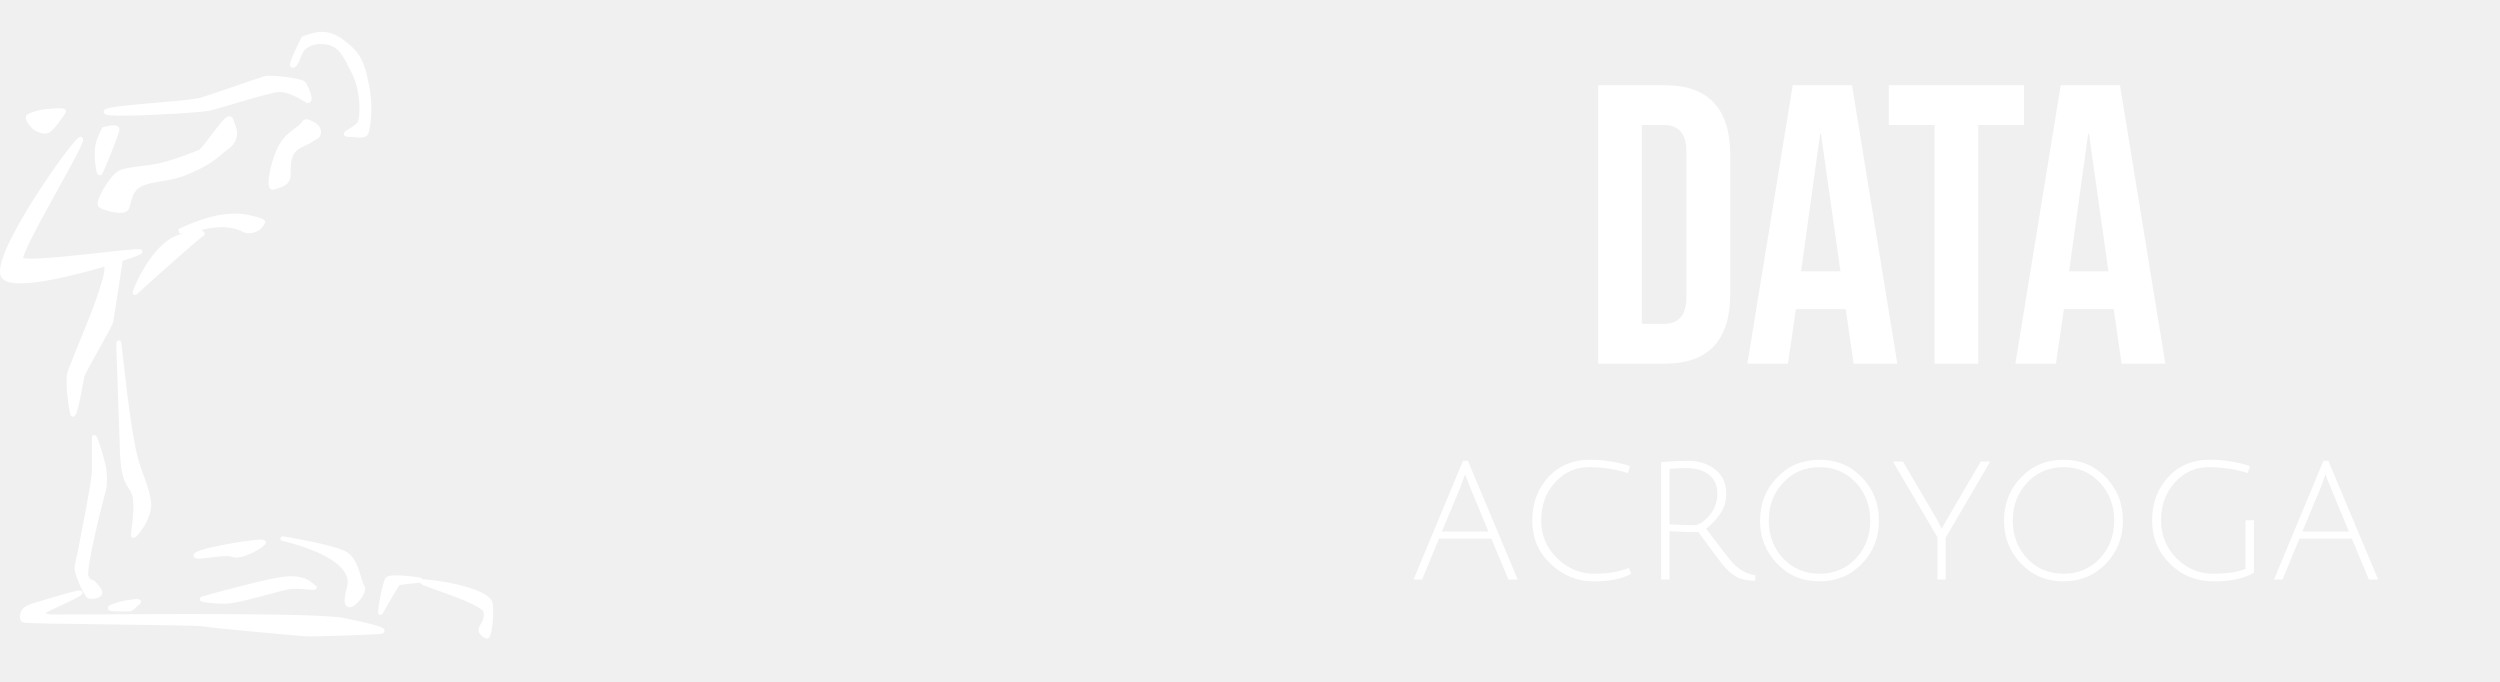
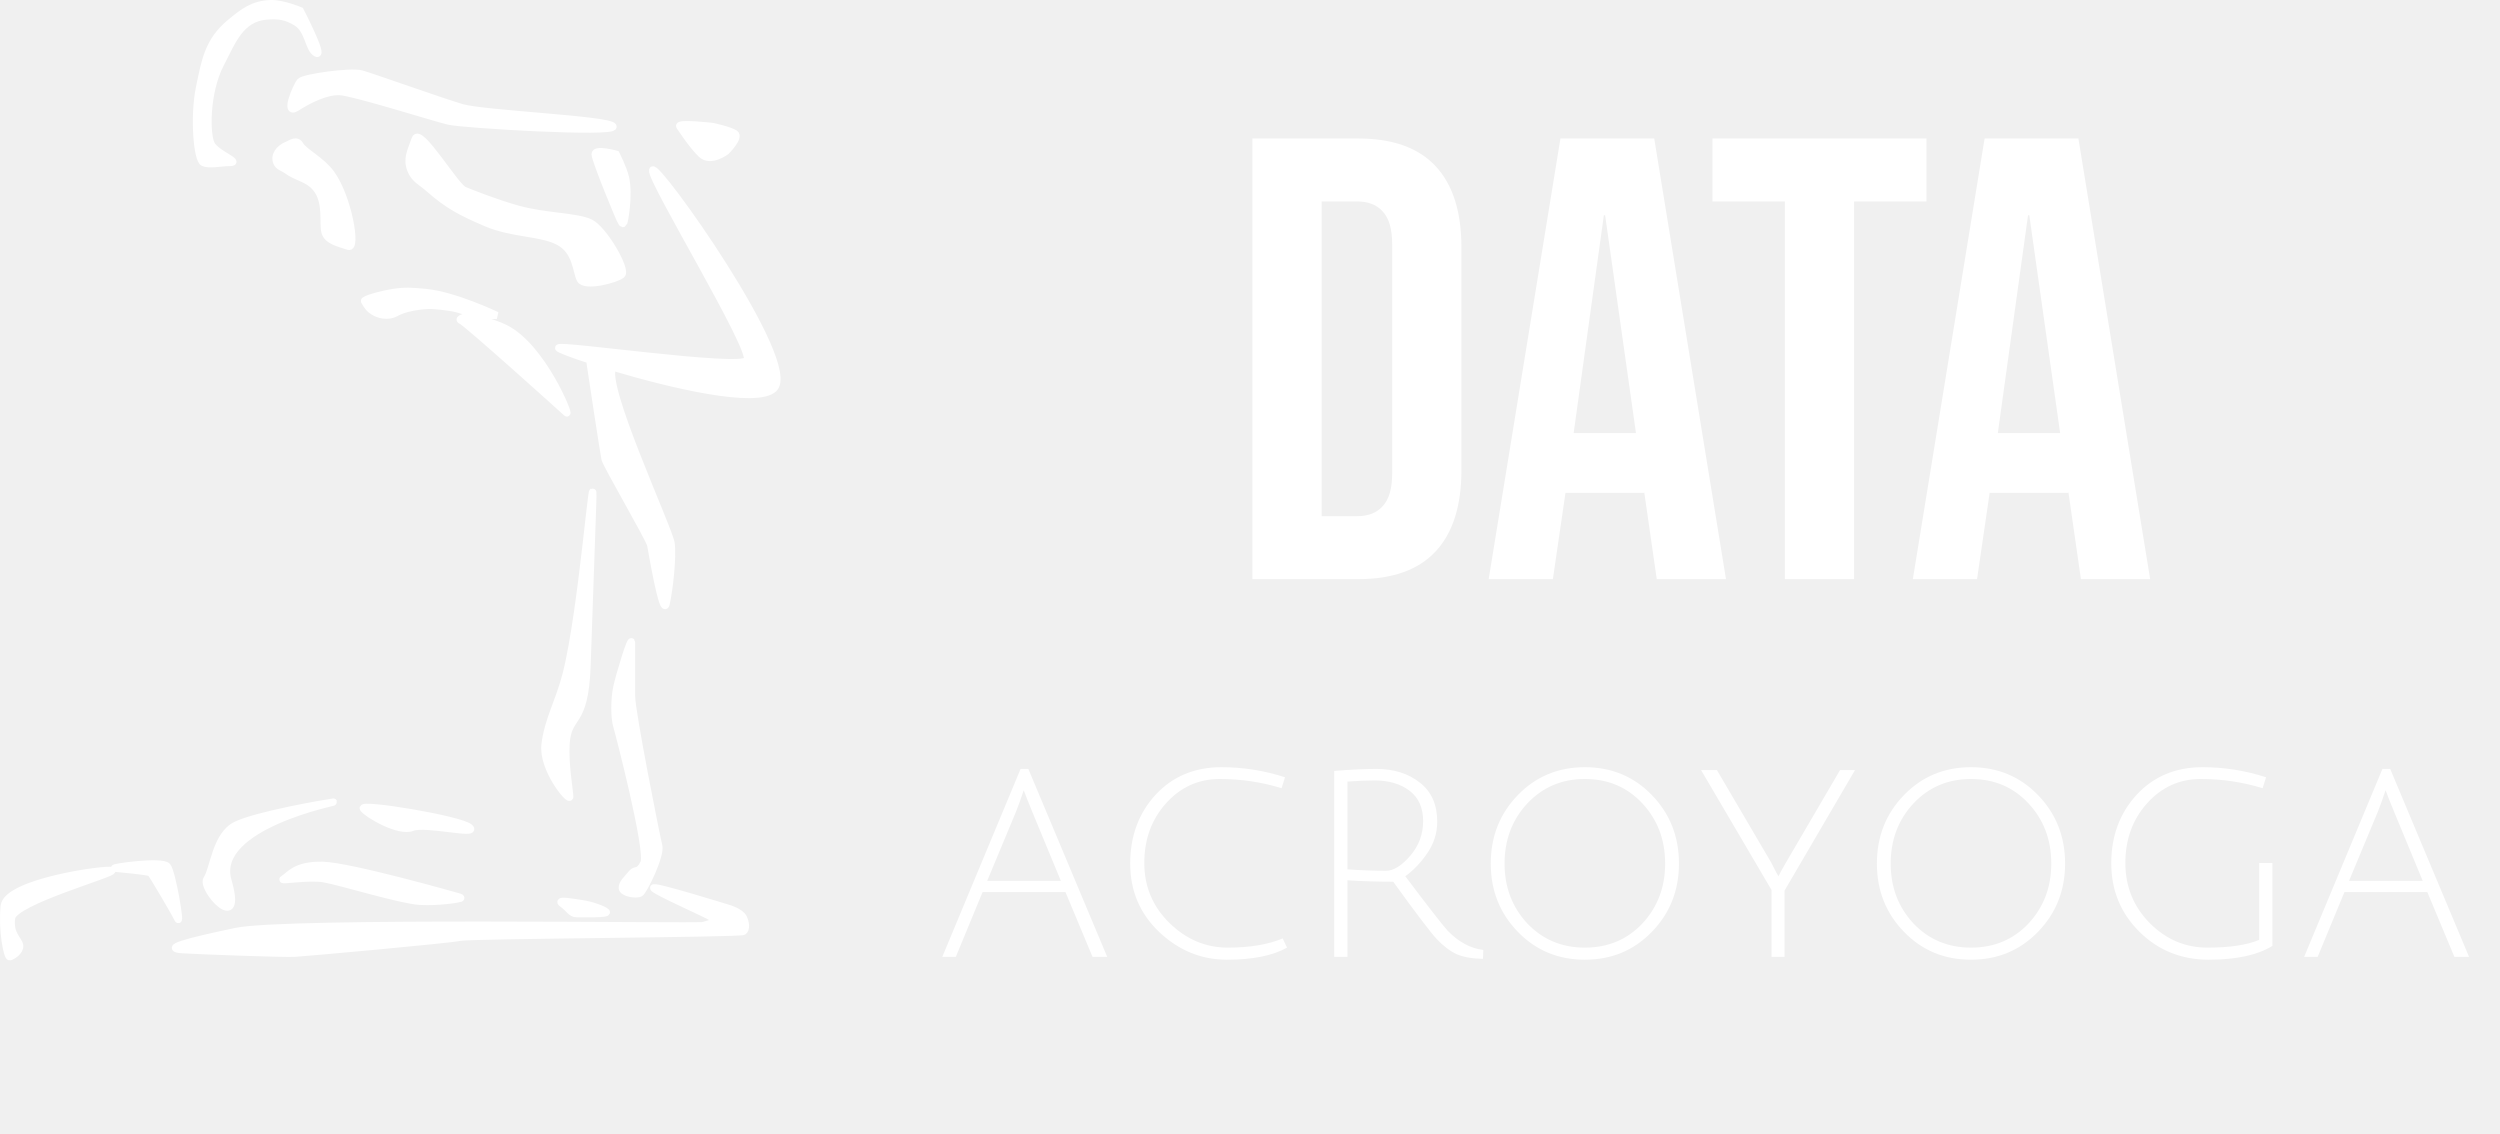
- <svg xmlns="http://www.w3.org/2000/svg" width="220" height="60" viewBox="0 0 220 60" fill="none">
-   <path d="M140.635 7.5H146.515C148.428 7.5 149.863 8.013 150.82 9.04C151.777 10.067 152.255 11.572 152.255 13.555V25.945C152.255 27.928 151.777 29.433 150.82 30.46C149.863 31.487 148.428 32 146.515 32H140.635V7.5ZM146.445 28.5C147.075 28.5 147.553 28.313 147.88 27.94C148.23 27.567 148.405 26.96 148.405 26.12V13.38C148.405 12.54 148.23 11.933 147.88 11.56C147.553 11.187 147.075 11 146.445 11H144.485V28.5H146.445ZM157.76 7.5H162.975L166.965 32H163.115L162.415 27.135V27.205H158.04L157.34 32H153.77L157.76 7.5ZM161.96 23.88L160.245 11.77H160.175L158.495 23.88H161.96ZM170.237 11H166.212V7.5H178.112V11H174.087V32H170.237V11ZM181.344 7.5H186.559L190.549 32H186.699L185.999 27.135V27.205H181.624L180.924 32H177.354L181.344 7.5ZM185.544 23.88L183.829 11.77H183.759L182.079 23.88H185.544Z" fill="white" />
-   <path d="M126.632 47.4L125.144 51H124.392L128.744 40.552H129.176L133.56 51H132.744L131.24 47.4H126.632ZM128.92 41.736C128.76 42.216 128.616 42.616 128.488 42.936L126.888 46.776H130.984L129.4 42.952C129.155 42.355 128.995 41.949 128.92 41.736ZM143.559 50.488C142.759 50.936 141.645 51.16 140.215 51.16C138.797 51.16 137.543 50.648 136.455 49.624C135.378 48.6 134.839 47.331 134.839 45.816C134.839 44.291 135.309 43.016 136.247 41.992C137.197 40.968 138.418 40.456 139.911 40.456C141.117 40.456 142.295 40.643 143.447 41.016L143.255 41.624C142.146 41.283 140.999 41.112 139.815 41.112C138.631 41.112 137.634 41.565 136.823 42.472C136.023 43.368 135.623 44.472 135.623 45.784C135.623 47.085 136.087 48.195 137.015 49.112C137.954 50.029 139.037 50.488 140.263 50.488C141.49 50.488 142.509 50.317 143.319 49.976L143.559 50.488ZM146.182 51V40.664C147.1 40.589 147.878 40.552 148.518 40.552C149.5 40.552 150.31 40.808 150.95 41.32C151.59 41.821 151.91 42.541 151.91 43.48C151.91 44.109 151.729 44.691 151.366 45.224C151.004 45.757 150.593 46.189 150.134 46.52C151.404 48.205 152.188 49.213 152.486 49.544C153.094 50.173 153.756 50.531 154.47 50.616L154.454 51.112C153.857 51.101 153.372 51.016 152.998 50.856C152.625 50.685 152.252 50.403 151.878 50.008C151.516 49.613 150.71 48.552 149.462 46.824C148.598 46.824 147.75 46.797 146.918 46.744V51H146.182ZM149.062 46.216C149.478 46.216 149.926 45.939 150.406 45.384C150.886 44.829 151.126 44.184 151.126 43.448C151.126 42.712 150.876 42.152 150.374 41.768C149.873 41.384 149.222 41.192 148.422 41.192C147.996 41.192 147.494 41.213 146.918 41.256V46.136C147.686 46.189 148.401 46.216 149.062 46.216ZM160.118 51.16C158.636 51.16 157.393 50.643 156.39 49.608C155.388 48.573 154.886 47.309 154.886 45.816C154.886 44.312 155.388 43.043 156.39 42.008C157.393 40.973 158.636 40.456 160.118 40.456C161.601 40.456 162.844 40.973 163.846 42.008C164.849 43.043 165.35 44.312 165.35 45.816C165.35 47.309 164.849 48.573 163.846 49.608C162.844 50.643 161.601 51.16 160.118 51.16ZM160.118 41.112C158.838 41.112 157.772 41.565 156.918 42.472C156.076 43.379 155.654 44.493 155.654 45.816C155.654 47.128 156.076 48.237 156.918 49.144C157.772 50.04 158.838 50.488 160.118 50.488C161.409 50.488 162.476 50.04 163.318 49.144C164.161 48.237 164.582 47.128 164.582 45.816C164.582 44.493 164.161 43.379 163.318 42.472C162.476 41.565 161.409 41.112 160.118 41.112ZM171.219 51H170.499V47.288L166.579 40.616H167.459L170.483 45.768C170.718 46.237 170.851 46.488 170.883 46.52C170.947 46.381 171.081 46.136 171.283 45.784L174.307 40.616H175.139L171.219 47.32V51ZM181.587 51.16C180.104 51.16 178.862 50.643 177.859 49.608C176.856 48.573 176.355 47.309 176.355 45.816C176.355 44.312 176.856 43.043 177.859 42.008C178.862 40.973 180.104 40.456 181.587 40.456C183.07 40.456 184.312 40.973 185.315 42.008C186.318 43.043 186.819 44.312 186.819 45.816C186.819 47.309 186.318 48.573 185.315 49.608C184.312 50.643 183.07 51.16 181.587 51.16ZM181.587 41.112C180.307 41.112 179.24 41.565 178.387 42.472C177.544 43.379 177.123 44.493 177.123 45.816C177.123 47.128 177.544 48.237 178.387 49.144C179.24 50.04 180.307 50.488 181.587 50.488C182.878 50.488 183.944 50.04 184.787 49.144C185.63 48.237 186.051 47.128 186.051 45.816C186.051 44.493 185.63 43.379 184.787 42.472C183.944 41.565 182.878 41.112 181.587 41.112ZM194.362 41.112C193.178 41.112 192.181 41.565 191.37 42.472C190.57 43.368 190.17 44.472 190.17 45.784C190.17 47.096 190.624 48.211 191.53 49.128C192.437 50.035 193.504 50.488 194.73 50.488C195.968 50.488 196.928 50.344 197.61 50.056V45.784H198.346V50.392C197.514 50.904 196.336 51.16 194.81 51.16C193.285 51.16 192 50.643 190.954 49.608C189.909 48.573 189.386 47.304 189.386 45.8C189.386 44.285 189.856 43.016 190.794 41.992C191.744 40.968 192.965 40.456 194.458 40.456C195.664 40.456 196.842 40.643 197.994 41.016L197.802 41.624C196.693 41.283 195.546 41.112 194.362 41.112ZM202.351 47.4L200.863 51H200.111L204.463 40.552H204.895L209.279 51H208.463L206.959 47.4H202.351ZM204.639 41.736C204.479 42.216 204.335 42.616 204.207 42.936L202.607 46.776H206.703L205.119 42.952C204.873 42.355 204.713 41.949 204.639 41.736Z" fill="white" />
-   <path d="M1.858 22.834C1.446 22.276 7.254 12.786 7.116 12.261C6.979 11.736 -1.097 23.031 0.38 24.41C1.34 25.306 6.098 24.18 9.316 23.217C9.316 23.217 10.243 22.725 10.515 22.843C11.613 22.487 12.34 22.205 12.34 22.145C12.34 21.915 2.271 23.393 1.858 22.834Z" fill="white" />
-   <path d="M9.762 28.318C9.831 27.99 10.518 23.491 10.587 22.998C10.599 22.916 10.57 22.867 10.515 22.843C10.152 22.961 9.748 23.088 9.316 23.217C10.003 24.049 6.188 32.226 6.085 33.014C5.982 33.802 6.188 35.575 6.36 36.363C6.532 37.151 7.15 33.474 7.219 33.112C7.288 32.751 9.694 28.646 9.762 28.318Z" fill="white" />
-   <path d="M8.285 38.53C8.285 38.103 8.972 40.369 9.109 41.026C9.247 41.683 9.247 42.701 9.109 43.16C8.972 43.62 7.288 50.154 7.597 50.778C7.907 51.402 8.044 51.074 8.285 51.37C8.525 51.665 8.834 51.928 8.8 52.19C8.766 52.453 8.01 52.584 7.803 52.453C7.597 52.322 6.635 50.352 6.772 49.826C6.91 49.301 8.285 42.372 8.285 41.519V38.53Z" fill="white" />
-   <path d="M7.047 52.19C7.322 51.928 2.889 53.307 2.889 53.307C2.889 53.307 2.226 53.496 2.064 53.832C1.935 54.1 1.893 54.456 2.064 54.587C2.236 54.719 17.254 54.785 17.838 54.916C18.422 55.047 26.43 55.77 27.014 55.803C27.598 55.835 32.1 55.671 33.234 55.605C34.368 55.54 33.096 55.179 30.279 54.587C27.46 53.996 4.607 54.358 4.298 54.259C3.989 54.161 3.439 54.062 3.783 53.832C4.126 53.602 6.772 52.453 7.047 52.19Z" fill="white" />
-   <path d="M9.694 53.504C9.831 53.373 10.484 53.124 11.034 53.044C11.458 52.983 12.511 52.782 12.133 53.044C11.755 53.307 11.652 53.602 11.343 53.602C11.034 53.602 9.556 53.635 9.694 53.504Z" fill="white" />
-   <path d="M17.288 48.808C17.804 48.349 23.44 47.429 23.199 47.758C22.959 48.086 21.206 49.104 20.484 48.808C19.763 48.513 16.773 49.268 17.288 48.808Z" fill="white" />
-   <path d="M24.883 47.396C25.364 47.462 29.144 48.119 30.279 48.677C31.413 49.235 31.516 51.107 31.894 51.665C32.272 52.223 29.832 54.85 30.725 51.764C31.619 48.677 24.402 47.331 24.883 47.396Z" fill="white" />
-   <path d="M33.509 53.898C33.337 54.259 33.818 51.337 34.093 50.975C34.368 50.614 37.289 51.041 37.014 51.074C36.739 51.107 35.124 51.238 35.021 51.337C34.918 51.435 33.681 53.537 33.509 53.898Z" fill="white" />
-   <path d="M37.186 51.205C37.426 51.074 43.028 51.829 43.166 53.175C43.303 54.522 42.994 56.032 42.856 55.999C42.719 55.967 42.272 55.704 42.306 55.376C42.341 55.047 42.891 54.752 42.753 53.832C42.616 52.913 36.945 51.337 37.186 51.205Z" fill="white" />
-   <path d="M17.838 52.683C17.838 52.683 23.921 50.943 25.467 50.91C27.014 50.877 27.323 51.501 27.632 51.665C27.942 51.829 26.292 51.501 25.364 51.665C24.436 51.829 21.137 52.847 20.072 52.913C19.007 52.978 17.872 52.782 17.804 52.749C17.735 52.716 17.838 52.683 17.838 52.683Z" fill="white" />
-   <path d="M10.45 30.912L10.759 39.811C10.88 43.286 11.821 42.421 11.927 44.178C11.996 45.32 11.721 46.805 11.721 47.101C11.721 47.396 13.268 45.557 13.096 44.178C12.924 42.799 12.321 41.833 11.927 40.303C10.999 36.702 10.329 27.437 10.45 30.912Z" fill="white" />
-   <path d="M2.545 10.225C2.855 10.028 3.783 9.831 3.783 9.831C3.783 9.831 5.776 9.601 5.604 9.831C5.432 10.061 4.917 10.882 4.401 11.374C3.886 11.867 3.027 11.21 3.027 11.21C3.027 11.21 2.236 10.422 2.545 10.225Z" fill="white" />
-   <path d="M15.776 20.339C15.776 20.339 18.128 19.207 19.763 19.058L19.814 19.053C20.464 18.994 20.857 18.959 21.515 19.058C22.169 19.157 23.233 19.452 23.13 19.551C23.13 19.551 22.96 19.865 22.787 20.01C22.378 20.352 21.79 20.416 21.412 20.207C21.034 19.999 20.572 19.881 20.003 19.813C19.403 19.742 19.056 19.802 18.457 19.879C17.731 19.972 17.364 20.234 16.635 20.306C16.301 20.339 15.776 20.339 15.776 20.339Z" fill="white" />
-   <path d="M11.893 25.757C12.099 25.56 17.426 20.766 17.735 20.634C18.044 20.503 17.357 20.404 17.357 20.404C17.357 20.404 16.044 20.68 15.295 21.061C13.235 22.109 11.687 25.954 11.893 25.757Z" fill="white" />
-   <path d="M8.834 15.183C8.903 15.118 10.312 11.703 10.312 11.374C10.312 11.046 9.144 11.374 9.144 11.374C9.144 11.374 8.754 12.133 8.628 12.655C8.393 13.63 8.689 15.2 8.731 15.216C8.774 15.233 8.766 15.249 8.834 15.183Z" fill="white" />
-   <path d="M8.834 18.073C9.144 18.336 10.896 18.795 11.137 18.336C11.377 17.876 11.343 16.76 12.34 16.234C13.336 15.709 14.898 15.826 16.395 15.183C17.726 14.612 18.485 14.226 19.556 13.279C19.974 12.909 20.35 12.77 20.553 12.261C20.809 11.62 20.553 11.21 20.312 10.521C20.072 9.831 18.079 13.18 17.598 13.377C17.116 13.574 15.802 14.096 14.608 14.428C13.071 14.855 11.343 14.822 10.587 15.183C9.831 15.545 8.525 17.81 8.834 18.073Z" fill="white" />
-   <path d="M9.316 9.831C9.487 9.437 16.532 9.141 17.735 8.78C18.938 8.419 22.718 7.073 23.302 6.909C23.887 6.744 26.498 7.106 26.704 7.335C26.911 7.565 27.632 9.24 26.911 8.78C26.189 8.321 25.261 7.861 24.505 7.894C23.749 7.926 19.282 9.338 18.457 9.535C17.632 9.732 9.144 10.225 9.316 9.831Z" fill="white" />
-   <path d="M24.024 16.497C24.505 16.333 25.192 16.201 25.33 15.709C25.467 15.216 25.198 14.047 25.811 13.279C26.276 12.696 26.852 12.706 27.46 12.261C27.68 12.1 27.907 12.079 28.01 11.834C28.177 11.44 27.867 11.053 27.46 10.882C27.19 10.768 26.911 10.521 26.704 10.882C26.498 11.243 25.513 11.725 24.986 12.458C24.028 13.791 23.543 16.661 24.024 16.497Z" fill="white" />
-   <path d="M25.811 5.759C26.258 5.529 26.224 4.479 26.911 4.052C27.464 3.707 27.901 3.639 28.56 3.691C30.037 3.805 30.477 5.083 31.138 6.35C31.967 7.943 31.954 10.389 31.619 10.882C31.284 11.374 30.038 11.834 30.588 11.834C31.138 11.834 31.756 11.998 32.1 11.834C32.444 11.67 32.638 9.263 32.306 7.664C31.99 6.144 31.816 5.064 30.588 4.052C29.851 3.445 29.326 3.036 28.354 3.001C27.69 2.977 26.704 3.395 26.704 3.395C26.704 3.395 25.364 5.989 25.811 5.759Z" fill="white" />
-   <path d="M9.316 23.217C6.098 24.18 1.34 25.306 0.38 24.41C-1.097 23.031 6.979 11.736 7.116 12.261C7.254 12.786 1.446 22.276 1.858 22.834C2.271 23.393 12.34 21.915 12.34 22.145C12.34 22.205 11.613 22.487 10.515 22.843M9.316 23.217C10.003 24.049 6.188 32.226 6.085 33.014C5.982 33.802 6.188 35.575 6.36 36.363C6.532 37.151 7.15 33.474 7.219 33.112C7.288 32.751 9.694 28.646 9.762 28.318C9.831 27.99 10.518 23.491 10.587 22.998C10.599 22.916 10.57 22.867 10.515 22.843M9.316 23.217C9.316 23.217 10.243 22.725 10.515 22.843M9.316 23.217C9.748 23.088 10.152 22.961 10.515 22.843M8.285 38.53C8.285 38.103 8.972 40.369 9.109 41.026C9.247 41.683 9.247 42.701 9.109 43.16C8.972 43.62 7.288 50.154 7.597 50.778C7.907 51.402 8.044 51.074 8.285 51.37C8.525 51.665 8.834 51.928 8.8 52.19C8.766 52.453 8.01 52.584 7.803 52.453C7.597 52.322 6.635 50.352 6.772 49.826C6.91 49.301 8.285 42.372 8.285 41.519M8.285 38.53C8.285 38.957 8.285 40.665 8.285 41.519M8.285 38.53V41.519M10.45 30.912C10.57 34.387 10.638 36.336 10.759 39.811M10.45 30.912C10.329 27.437 10.999 36.702 11.927 40.303C12.321 41.833 12.924 42.799 13.096 44.178C13.268 45.557 11.721 47.396 11.721 47.101C11.721 46.805 11.996 45.32 11.927 44.178C11.821 42.421 10.88 43.286 10.759 39.811M10.45 30.912L10.759 39.811M19.763 19.058C18.128 19.207 15.776 20.339 15.776 20.339C15.776 20.339 16.301 20.339 16.635 20.306C17.364 20.234 17.731 19.972 18.457 19.879C19.056 19.802 19.403 19.742 20.003 19.813C20.572 19.881 21.034 19.999 21.412 20.207C21.79 20.416 22.378 20.352 22.787 20.01C22.96 19.865 23.13 19.551 23.13 19.551C23.233 19.452 22.169 19.157 21.515 19.058C20.857 18.959 20.464 18.994 19.814 19.053M19.763 19.058L19.814 19.053M19.763 19.058C19.78 19.057 19.797 19.055 19.814 19.053M9.694 53.504C9.831 53.373 10.484 53.124 11.034 53.044C11.458 52.983 12.511 52.782 12.133 53.044C11.755 53.307 11.652 53.602 11.343 53.602C11.034 53.602 9.556 53.635 9.694 53.504ZM7.047 52.19C7.322 51.928 2.889 53.307 2.889 53.307C2.889 53.307 2.226 53.496 2.064 53.832C1.935 54.1 1.893 54.456 2.064 54.587C2.236 54.719 17.254 54.785 17.838 54.916C18.422 55.047 26.43 55.77 27.014 55.803C27.598 55.835 32.1 55.671 33.234 55.605C34.368 55.54 33.096 55.179 30.279 54.587C27.46 53.996 4.607 54.358 4.298 54.259C3.989 54.161 3.439 54.062 3.783 53.832C4.126 53.602 6.772 52.453 7.047 52.19ZM17.838 52.683C17.838 52.683 23.921 50.943 25.467 50.91C27.014 50.877 27.323 51.501 27.632 51.665C27.942 51.829 26.292 51.501 25.364 51.665C24.436 51.829 21.137 52.847 20.072 52.913C19.007 52.978 17.872 52.782 17.804 52.749C17.735 52.716 17.838 52.683 17.838 52.683ZM17.288 48.808C17.804 48.349 23.44 47.429 23.199 47.758C22.959 48.086 21.206 49.104 20.484 48.808C19.763 48.513 16.773 49.268 17.288 48.808ZM24.883 47.396C25.364 47.462 29.144 48.119 30.279 48.677C31.413 49.235 31.516 51.107 31.894 51.665C32.272 52.223 29.832 54.85 30.725 51.764C31.619 48.677 24.402 47.331 24.883 47.396ZM33.509 53.898C33.337 54.259 33.818 51.337 34.093 50.975C34.368 50.614 37.289 51.041 37.014 51.074C36.739 51.107 35.124 51.238 35.021 51.337C34.918 51.435 33.681 53.537 33.509 53.898ZM37.186 51.205C37.426 51.074 43.028 51.829 43.166 53.175C43.303 54.522 42.994 56.032 42.856 55.999C42.719 55.967 42.272 55.704 42.306 55.376C42.341 55.047 42.891 54.752 42.753 53.832C42.616 52.913 36.945 51.337 37.186 51.205ZM2.545 10.225C2.855 10.028 3.783 9.831 3.783 9.831C3.783 9.831 5.776 9.601 5.604 9.831C5.432 10.061 4.917 10.882 4.401 11.374C3.886 11.867 3.027 11.21 3.027 11.21C3.027 11.21 2.236 10.422 2.545 10.225ZM8.834 15.183C8.903 15.118 10.312 11.703 10.312 11.374C10.312 11.046 9.144 11.374 9.144 11.374C9.144 11.374 8.754 12.133 8.628 12.655C8.393 13.63 8.689 15.2 8.731 15.216C8.774 15.233 8.766 15.249 8.834 15.183ZM11.893 25.757C12.099 25.56 17.426 20.766 17.735 20.634C18.044 20.503 17.357 20.404 17.357 20.404C17.357 20.404 16.044 20.68 15.295 21.061C13.235 22.109 11.687 25.954 11.893 25.757ZM8.834 18.073C9.144 18.336 10.896 18.795 11.137 18.336C11.377 17.876 11.343 16.76 12.34 16.234C13.336 15.709 14.898 15.826 16.395 15.183C17.726 14.612 18.485 14.226 19.556 13.279C19.974 12.909 20.35 12.77 20.553 12.261C20.809 11.62 20.553 11.21 20.312 10.521C20.072 9.831 18.079 13.18 17.598 13.377C17.116 13.574 15.802 14.096 14.608 14.428C13.071 14.855 11.343 14.822 10.587 15.183C9.831 15.545 8.525 17.81 8.834 18.073ZM9.316 9.831C9.487 9.437 16.532 9.141 17.735 8.78C18.938 8.419 22.718 7.073 23.302 6.909C23.887 6.744 26.498 7.106 26.704 7.335C26.911 7.565 27.632 9.24 26.911 8.78C26.189 8.321 25.261 7.861 24.505 7.894C23.749 7.926 19.282 9.338 18.457 9.535C17.632 9.732 9.144 10.225 9.316 9.831ZM24.024 16.497C24.505 16.333 25.192 16.201 25.33 15.709C25.467 15.216 25.198 14.047 25.811 13.279C26.276 12.696 26.852 12.706 27.46 12.261C27.68 12.1 27.907 12.079 28.01 11.834C28.177 11.44 27.867 11.053 27.46 10.882C27.19 10.768 26.911 10.521 26.704 10.882C26.498 11.243 25.513 11.725 24.986 12.458C24.028 13.791 23.543 16.661 24.024 16.497ZM25.811 5.759C26.258 5.529 26.224 4.479 26.911 4.052C27.464 3.707 27.901 3.639 28.56 3.691C30.037 3.805 30.477 5.083 31.138 6.35C31.967 7.943 31.954 10.389 31.619 10.882C31.284 11.374 30.038 11.834 30.588 11.834C31.138 11.834 31.756 11.998 32.1 11.834C32.444 11.67 32.638 9.263 32.306 7.664C31.99 6.144 31.816 5.064 30.588 4.052C29.851 3.445 29.326 3.036 28.354 3.001C27.69 2.977 26.704 3.395 26.704 3.395C26.704 3.395 25.364 5.989 25.811 5.759Z" stroke="white" stroke-width="0.4" />
+ <svg xmlns="http://www.w3.org/2000/svg" width="139" height="63" viewBox="0 0 139 63" fill="none">
+   <path d="M69.635 7.7H75.515C77.428 7.7 78.863 8.213 79.82 9.24C80.777 10.267 81.255 11.772 81.255 13.755V26.145C81.255 28.128 80.777 29.633 79.82 30.66C78.863 31.687 77.428 32.2 75.515 32.2H69.635V7.7ZM75.445 28.7C76.075 28.7 76.553 28.513 76.88 28.14C77.23 27.767 77.405 27.16 77.405 26.32V13.58C77.405 12.74 77.23 12.133 76.88 11.76C76.553 11.387 76.075 11.2 75.445 11.2H73.485V28.7H75.445ZM86.76 7.7H91.975L95.965 32.2H92.115L91.415 27.335V27.405H87.04L86.34 32.2H82.77L86.76 7.7ZM90.96 24.08L89.245 11.97H89.175L87.495 24.08H90.96ZM99.237 11.2H95.212V7.7H107.112V11.2H103.087V32.2H99.237V11.2ZM110.344 7.7H115.559L119.549 32.2H115.699L114.999 27.335V27.405H110.624L109.924 32.2H106.354L110.344 7.7ZM114.544 24.08L112.829 11.97H112.759L111.079 24.08H114.544Z" fill="white" />
+   <path d="M54.632 49.6L53.144 53.2H52.392L56.744 42.752H57.176L61.56 53.2H60.744L59.24 49.6H54.632ZM56.92 43.936C56.76 44.416 56.616 44.816 56.488 45.136L54.888 48.976H58.984L57.4 45.152C57.155 44.555 56.995 44.149 56.92 43.936ZM71.559 52.688C70.759 53.136 69.645 53.36 68.215 53.36C66.797 53.36 65.543 52.848 64.455 51.824C63.378 50.8 62.839 49.531 62.839 48.016C62.839 46.491 63.309 45.216 64.247 44.192C65.197 43.168 66.418 42.656 67.911 42.656C69.117 42.656 70.295 42.843 71.447 43.216L71.255 43.824C70.146 43.483 68.999 43.312 67.815 43.312C66.631 43.312 65.634 43.765 64.823 44.672C64.023 45.568 63.623 46.672 63.623 47.984C63.623 49.285 64.087 50.395 65.015 51.312C65.954 52.229 67.037 52.688 68.263 52.688C69.49 52.688 70.509 52.517 71.319 52.176L71.559 52.688ZM74.183 53.2V42.864C75.1 42.789 75.879 42.752 76.519 42.752C77.5 42.752 78.311 43.008 78.951 43.52C79.591 44.021 79.91 44.741 79.91 45.68C79.91 46.309 79.729 46.891 79.367 47.424C79.004 47.957 78.593 48.389 78.135 48.72C79.404 50.405 80.188 51.413 80.487 51.744C81.094 52.373 81.756 52.731 82.471 52.816L82.454 53.312C81.857 53.301 81.372 53.216 80.999 53.056C80.625 52.885 80.252 52.603 79.879 52.208C79.516 51.813 78.71 50.752 77.463 49.024C76.599 49.024 75.751 48.997 74.918 48.944V53.2H74.183ZM77.062 48.416C77.478 48.416 77.927 48.139 78.406 47.584C78.886 47.029 79.126 46.384 79.126 45.648C79.126 44.912 78.876 44.352 78.374 43.968C77.873 43.584 77.222 43.392 76.422 43.392C75.996 43.392 75.495 43.413 74.918 43.456V48.336C75.686 48.389 76.401 48.416 77.062 48.416ZM88.118 53.36C86.635 53.36 85.393 52.843 84.39 51.808C83.388 50.773 82.886 49.509 82.886 48.016C82.886 46.512 83.388 45.243 84.39 44.208C85.393 43.173 86.635 42.656 88.118 42.656C89.601 42.656 90.844 43.173 91.846 44.208C92.849 45.243 93.35 46.512 93.35 48.016C93.35 49.509 92.849 50.773 91.846 51.808C90.844 52.843 89.601 53.36 88.118 53.36ZM88.118 43.312C86.838 43.312 85.772 43.765 84.918 44.672C84.076 45.579 83.654 46.693 83.654 48.016C83.654 49.328 84.076 50.437 84.918 51.344C85.772 52.24 86.838 52.688 88.118 52.688C89.409 52.688 90.475 52.24 91.318 51.344C92.161 50.437 92.582 49.328 92.582 48.016C92.582 46.693 92.161 45.579 91.318 44.672C90.475 43.765 89.409 43.312 88.118 43.312ZM99.219 53.2H98.499V49.488L94.579 42.816H95.46L98.484 47.968C98.718 48.437 98.852 48.688 98.883 48.72C98.948 48.581 99.081 48.336 99.284 47.984L102.307 42.816H103.139L99.219 49.52V53.2ZM109.587 53.36C108.104 53.36 106.862 52.843 105.859 51.808C104.856 50.773 104.355 49.509 104.355 48.016C104.355 46.512 104.856 45.243 105.859 44.208C106.862 43.173 108.104 42.656 109.587 42.656C111.07 42.656 112.312 43.173 113.315 44.208C114.318 45.243 114.819 46.512 114.819 48.016C114.819 49.509 114.318 50.773 113.315 51.808C112.312 52.843 111.07 53.36 109.587 53.36ZM109.587 43.312C108.307 43.312 107.24 43.765 106.387 44.672C105.544 45.579 105.123 46.693 105.123 48.016C105.123 49.328 105.544 50.437 106.387 51.344C107.24 52.24 108.307 52.688 109.587 52.688C110.878 52.688 111.944 52.24 112.787 51.344C113.63 50.437 114.051 49.328 114.051 48.016C114.051 46.693 113.63 45.579 112.787 44.672C111.944 43.765 110.878 43.312 109.587 43.312ZM122.362 43.312C121.178 43.312 120.181 43.765 119.37 44.672C118.57 45.568 118.17 46.672 118.17 47.984C118.17 49.296 118.624 50.411 119.53 51.328C120.437 52.235 121.504 52.688 122.73 52.688C123.968 52.688 124.928 52.544 125.61 52.256V47.984H126.346V52.592C125.514 53.104 124.336 53.36 122.81 53.36C121.285 53.36 120 52.843 118.954 51.808C117.909 50.773 117.386 49.504 117.386 48C117.386 46.485 117.856 45.216 118.794 44.192C119.744 43.168 120.965 42.656 122.458 42.656C123.664 42.656 124.842 42.843 125.994 43.216L125.802 43.824C124.693 43.483 123.546 43.312 122.362 43.312ZM130.351 49.6L128.863 53.2H128.111L132.463 42.752H132.895L137.279 53.2H136.463L134.959 49.6H130.351ZM132.639 43.936C132.479 44.416 132.335 44.816 132.207 45.136L130.607 48.976H134.703L133.119 45.152C132.873 44.555 132.713 44.149 132.639 43.936Z" fill="white" />
+   <path d="M41.542 20.034C41.954 19.476 36.146 9.986 36.284 9.461C36.421 8.936 44.497 20.231 43.019 21.61C42.06 22.506 37.302 21.38 34.084 20.417C34.084 20.417 33.157 19.925 32.885 20.043C31.787 19.687 31.06 19.405 31.06 19.345C31.06 19.115 41.129 20.593 41.542 20.034Z" fill="white" />
+   <path d="M33.638 25.518C33.569 25.19 32.882 20.691 32.813 20.198C32.801 20.116 32.83 20.067 32.885 20.043C33.248 20.161 33.652 20.288 34.084 20.417C33.397 21.249 37.212 29.426 37.315 30.214C37.418 31.002 37.212 32.775 37.04 33.563C36.868 34.351 36.249 30.673 36.181 30.312C36.112 29.951 33.706 25.846 33.638 25.518Z" fill="white" />
+   <path d="M35.115 35.73C35.115 35.303 34.428 37.569 34.291 38.226C34.153 38.883 34.153 39.901 34.291 40.36C34.428 40.82 36.112 47.355 35.803 47.978C35.493 48.602 35.356 48.274 35.115 48.569C34.875 48.865 34.566 49.128 34.6 49.39C34.634 49.653 35.39 49.784 35.596 49.653C35.803 49.522 36.765 47.551 36.627 47.026C36.49 46.501 35.115 39.572 35.115 38.718V35.73Z" fill="white" />
+   <path d="M36.352 49.39C36.078 49.128 40.511 50.507 40.511 50.507C40.511 50.507 41.174 50.696 41.336 51.032C41.465 51.3 41.507 51.656 41.336 51.788C41.164 51.919 26.146 51.984 25.562 52.116C24.977 52.247 16.97 52.97 16.386 53.002C15.802 53.035 11.3 52.871 10.166 52.805C9.032 52.74 10.303 52.379 13.121 51.788C15.939 51.196 38.792 51.558 39.102 51.459C39.411 51.361 39.961 51.262 39.617 51.032C39.274 50.802 36.627 49.653 36.352 49.39Z" fill="white" />
+   <path d="M33.706 50.704C33.569 50.572 32.916 50.324 32.366 50.244C31.942 50.183 30.888 49.981 31.266 50.244C31.645 50.507 31.748 50.802 32.057 50.802C32.366 50.802 33.844 50.835 33.706 50.704Z" fill="white" />
+   <path d="M26.112 46.008C25.596 45.548 19.96 44.629 20.201 44.957C20.441 45.286 22.194 46.304 22.916 46.008C23.637 45.713 26.627 46.468 26.112 46.008Z" fill="white" />
+   <path d="M18.517 44.596C18.036 44.662 14.255 45.319 13.121 45.877C11.987 46.435 11.884 48.307 11.506 48.865C11.128 49.423 13.568 52.05 12.675 48.964C11.781 45.877 18.998 44.531 18.517 44.596Z" fill="white" />
+   <path d="M9.891 51.098C10.063 51.459 9.582 48.537 9.307 48.175C9.032 47.814 6.111 48.241 6.386 48.274C6.661 48.307 8.276 48.438 8.379 48.537C8.482 48.635 9.719 50.737 9.891 51.098Z" fill="white" />
+   <path d="M6.214 48.405C5.973 48.274 0.372 49.029 0.234 50.376C0.097 51.722 0.406 53.232 0.544 53.2C0.681 53.167 1.128 52.904 1.094 52.576C1.059 52.247 0.509 51.952 0.647 51.032C0.784 50.113 6.455 48.537 6.214 48.405Z" fill="white" />
+   <path d="M25.562 49.883C25.562 49.883 19.479 48.143 17.933 48.11C16.386 48.077 16.077 48.701 15.768 48.865C15.458 49.029 17.108 48.701 18.036 48.865C18.964 49.029 22.263 50.047 23.328 50.113C24.393 50.178 25.527 49.981 25.596 49.949C25.665 49.916 25.562 49.883 25.562 49.883Z" fill="white" />
+   <path d="M32.95 28.112L32.641 37.011C32.52 40.486 31.578 39.621 31.473 41.378C31.404 42.52 31.679 44.005 31.679 44.301C31.679 44.596 30.132 42.757 30.304 41.378C30.476 39.999 31.079 39.033 31.473 37.504C32.401 33.902 33.071 24.637 32.95 28.112Z" fill="white" />
+   <path d="M40.854 7.425C40.545 7.228 39.617 7.031 39.617 7.031C39.617 7.031 37.624 6.801 37.796 7.031C37.968 7.261 38.483 8.082 38.999 8.574C39.514 9.067 40.373 8.41 40.373 8.41C40.373 8.41 41.164 7.622 40.854 7.425Z" fill="white" />
+   <path d="M27.624 17.539C27.624 17.539 25.272 16.407 23.637 16.258L23.586 16.253C22.936 16.194 22.543 16.158 21.885 16.258C21.231 16.357 20.166 16.652 20.27 16.751C20.27 16.751 20.439 17.065 20.613 17.21C21.022 17.552 21.61 17.616 21.988 17.407C22.366 17.199 22.828 17.081 23.397 17.013C23.997 16.942 24.344 17.002 24.943 17.079C25.669 17.172 26.036 17.434 26.765 17.506C27.099 17.539 27.624 17.539 27.624 17.539Z" fill="white" />
+   <path d="M31.507 22.957C31.301 22.76 25.974 17.966 25.665 17.834C25.356 17.703 26.043 17.604 26.043 17.604C26.043 17.604 27.356 17.88 28.105 18.261C30.165 19.309 31.713 23.154 31.507 22.957Z" fill="white" />
+   <path d="M34.566 12.383C34.497 12.318 33.088 8.903 33.088 8.574C33.088 8.246 34.256 8.574 34.256 8.574C34.256 8.574 34.646 9.333 34.772 9.855C35.007 10.83 34.711 12.399 34.669 12.416C34.626 12.433 34.634 12.449 34.566 12.383Z" fill="white" />
+   <path d="M34.566 15.273C34.256 15.536 32.504 15.995 32.263 15.536C32.023 15.076 32.057 13.96 31.06 13.434C30.064 12.909 28.502 13.026 27.005 12.383C25.674 11.812 24.914 11.427 23.843 10.479C23.425 10.109 23.05 9.969 22.847 9.461C22.591 8.82 22.847 8.41 23.087 7.721C23.328 7.031 25.321 10.38 25.802 10.577C26.283 10.774 27.598 11.296 28.792 11.628C30.329 12.055 32.057 12.022 32.813 12.383C33.569 12.745 34.875 15.01 34.566 15.273Z" fill="white" />
+   <path d="M34.084 7.031C33.913 6.637 26.868 6.341 25.665 5.98C24.462 5.619 20.682 4.273 20.098 4.109C19.513 3.944 16.902 4.306 16.695 4.535C16.489 4.765 15.768 6.44 16.489 5.98C17.211 5.521 18.139 5.061 18.895 5.094C19.651 5.126 24.118 6.538 24.943 6.735C25.768 6.932 34.256 7.425 34.084 7.031Z" fill="white" />
+   <path d="M19.376 13.697C18.895 13.533 18.207 13.401 18.07 12.909C17.933 12.416 18.201 11.247 17.589 10.479C17.124 9.896 16.548 9.906 15.939 9.461C15.72 9.3 15.493 9.279 15.39 9.034C15.223 8.64 15.533 8.253 15.939 8.082C16.21 7.968 16.489 7.721 16.695 8.082C16.902 8.443 17.887 8.925 18.414 9.658C19.372 10.992 19.857 13.861 19.376 13.697Z" fill="white" />
+   <path d="M17.589 2.959C17.142 2.729 17.176 1.679 16.489 1.252C15.935 0.907 15.498 0.839 14.84 0.891C13.363 1.005 12.923 2.283 12.262 3.55C11.432 5.143 11.446 7.589 11.781 8.082C12.116 8.574 13.362 9.034 12.812 9.034C12.262 9.034 11.644 9.198 11.3 9.034C10.956 8.87 10.762 6.463 11.094 4.864C11.409 3.344 11.584 2.264 12.812 1.252C13.549 0.645 14.074 0.236 15.046 0.201C15.71 0.177 16.695 0.595 16.695 0.595C16.695 0.595 18.036 3.189 17.589 2.959Z" fill="white" />
+   <path d="M34.084 20.417C37.302 21.38 42.06 22.506 43.019 21.61C44.497 20.231 36.421 8.936 36.284 9.461C36.146 9.986 41.954 19.476 41.542 20.034C41.129 20.593 31.06 19.115 31.06 19.345C31.06 19.405 31.787 19.687 32.885 20.043M34.084 20.417C33.397 21.249 37.212 29.426 37.315 30.214C37.418 31.002 37.212 32.775 37.04 33.563C36.868 34.351 36.249 30.673 36.181 30.312C36.112 29.951 33.706 25.846 33.638 25.518C33.569 25.19 32.882 20.691 32.813 20.198C32.801 20.116 32.83 20.067 32.885 20.043M34.084 20.417C34.084 20.417 33.157 19.925 32.885 20.043M34.084 20.417C33.652 20.288 33.248 20.161 32.885 20.043M35.115 35.73C35.115 35.303 34.428 37.569 34.291 38.226C34.153 38.883 34.153 39.901 34.291 40.36C34.428 40.82 36.112 47.355 35.803 47.978C35.493 48.602 35.356 48.274 35.115 48.569C34.875 48.865 34.566 49.128 34.6 49.39C34.634 49.653 35.39 49.784 35.596 49.653C35.803 49.522 36.765 47.551 36.627 47.026C36.49 46.501 35.115 39.572 35.115 38.718M35.115 35.73C35.115 36.157 35.115 37.865 35.115 38.718M35.115 35.73V38.718M32.95 28.112C32.83 31.587 32.762 33.536 32.641 37.011M32.95 28.112C33.071 24.637 32.401 33.902 31.473 37.504C31.079 39.033 30.476 39.999 30.304 41.378C30.132 42.757 31.679 44.596 31.679 44.301C31.679 44.005 31.404 42.52 31.473 41.378C31.578 39.621 32.52 40.486 32.641 37.011M32.95 28.112L32.641 37.011M23.637 16.258C25.272 16.407 27.624 17.539 27.624 17.539C27.624 17.539 27.099 17.539 26.765 17.506C26.036 17.434 25.669 17.172 24.943 17.079C24.344 17.002 23.997 16.942 23.397 17.013C22.828 17.081 22.366 17.199 21.988 17.407C21.61 17.616 21.022 17.552 20.613 17.21C20.439 17.065 20.27 16.751 20.27 16.751C20.166 16.652 21.231 16.357 21.885 16.258C22.543 16.158 22.936 16.194 23.586 16.253M23.637 16.258L23.586 16.253M23.637 16.258C23.62 16.256 23.603 16.255 23.586 16.253M33.706 50.704C33.569 50.572 32.916 50.324 32.366 50.244C31.942 50.183 30.888 49.981 31.266 50.244C31.645 50.507 31.748 50.802 32.057 50.802C32.366 50.802 33.844 50.835 33.706 50.704ZM36.352 49.39C36.078 49.128 40.511 50.507 40.511 50.507C40.511 50.507 41.174 50.696 41.336 51.032C41.465 51.3 41.507 51.656 41.336 51.788C41.164 51.919 26.146 51.984 25.562 52.116C24.977 52.247 16.97 52.97 16.386 53.002C15.802 53.035 11.3 52.871 10.166 52.805C9.032 52.74 10.303 52.379 13.121 51.788C15.939 51.196 38.792 51.558 39.102 51.459C39.411 51.361 39.961 51.262 39.617 51.032C39.274 50.802 36.627 49.653 36.352 49.39ZM25.562 49.883C25.562 49.883 19.479 48.143 17.933 48.11C16.386 48.077 16.077 48.701 15.768 48.865C15.458 49.029 17.108 48.701 18.036 48.865C18.964 49.029 22.263 50.047 23.328 50.113C24.393 50.178 25.527 49.981 25.596 49.949C25.665 49.916 25.562 49.883 25.562 49.883ZM26.112 46.008C25.596 45.548 19.96 44.629 20.201 44.957C20.441 45.286 22.194 46.304 22.916 46.008C23.637 45.713 26.627 46.468 26.112 46.008ZM18.517 44.596C18.036 44.662 14.255 45.319 13.121 45.877C11.987 46.435 11.884 48.307 11.506 48.865C11.128 49.423 13.568 52.05 12.675 48.964C11.781 45.877 18.998 44.531 18.517 44.596ZM9.891 51.098C10.063 51.459 9.582 48.537 9.307 48.175C9.032 47.814 6.111 48.241 6.386 48.274C6.661 48.307 8.276 48.438 8.379 48.537C8.482 48.635 9.719 50.737 9.891 51.098ZM6.214 48.405C5.973 48.274 0.372 49.029 0.234 50.376C0.097 51.722 0.406 53.232 0.544 53.2C0.681 53.167 1.128 52.904 1.094 52.576C1.059 52.247 0.509 51.952 0.647 51.032C0.784 50.113 6.455 48.537 6.214 48.405ZM40.854 7.425C40.545 7.228 39.617 7.031 39.617 7.031C39.617 7.031 37.624 6.801 37.796 7.031C37.968 7.261 38.483 8.082 38.999 8.574C39.514 9.067 40.373 8.41 40.373 8.41C40.373 8.41 41.164 7.622 40.854 7.425ZM34.566 12.383C34.497 12.318 33.088 8.903 33.088 8.574C33.088 8.246 34.256 8.574 34.256 8.574C34.256 8.574 34.646 9.333 34.772 9.855C35.007 10.83 34.711 12.399 34.669 12.416C34.626 12.433 34.634 12.449 34.566 12.383ZM31.507 22.957C31.301 22.76 25.974 17.966 25.665 17.834C25.356 17.703 26.043 17.604 26.043 17.604C26.043 17.604 27.356 17.88 28.105 18.261C30.165 19.309 31.713 23.154 31.507 22.957ZM34.566 15.273C34.256 15.536 32.504 15.995 32.263 15.536C32.023 15.076 32.057 13.96 31.06 13.434C30.064 12.909 28.502 13.026 27.005 12.383C25.674 11.812 24.914 11.427 23.843 10.479C23.425 10.109 23.05 9.969 22.847 9.461C22.591 8.82 22.847 8.41 23.087 7.721C23.328 7.031 25.321 10.38 25.802 10.577C26.283 10.774 27.598 11.296 28.792 11.628C30.329 12.055 32.057 12.022 32.813 12.383C33.569 12.745 34.875 15.01 34.566 15.273ZM34.084 7.031C33.913 6.637 26.868 6.341 25.665 5.98C24.462 5.619 20.682 4.273 20.098 4.109C19.513 3.944 16.902 4.306 16.695 4.535C16.489 4.765 15.768 6.44 16.489 5.98C17.211 5.521 18.139 5.061 18.895 5.094C19.651 5.126 24.118 6.538 24.943 6.735C25.768 6.932 34.256 7.425 34.084 7.031ZM19.376 13.697C18.895 13.533 18.207 13.401 18.07 12.909C17.933 12.416 18.201 11.247 17.589 10.479C17.124 9.896 16.548 9.906 15.939 9.461C15.72 9.3 15.493 9.279 15.39 9.034C15.223 8.64 15.533 8.253 15.939 8.082C16.21 7.968 16.489 7.721 16.695 8.082C16.902 8.443 17.887 8.925 18.414 9.658C19.372 10.992 19.857 13.861 19.376 13.697ZM17.589 2.959C17.142 2.729 17.176 1.679 16.489 1.252C15.935 0.907 15.498 0.839 14.84 0.891C13.363 1.005 12.923 2.283 12.262 3.55C11.432 5.143 11.446 7.589 11.781 8.082C12.116 8.574 13.362 9.034 12.812 9.034C12.262 9.034 11.644 9.198 11.3 9.034C10.956 8.87 10.762 6.463 11.094 4.864C11.409 3.344 11.584 2.264 12.812 1.252C13.549 0.645 14.074 0.236 15.046 0.201C15.71 0.177 16.695 0.595 16.695 0.595C16.695 0.595 18.036 3.189 17.589 2.959Z" stroke="white" stroke-width="0.4" />
</svg>
